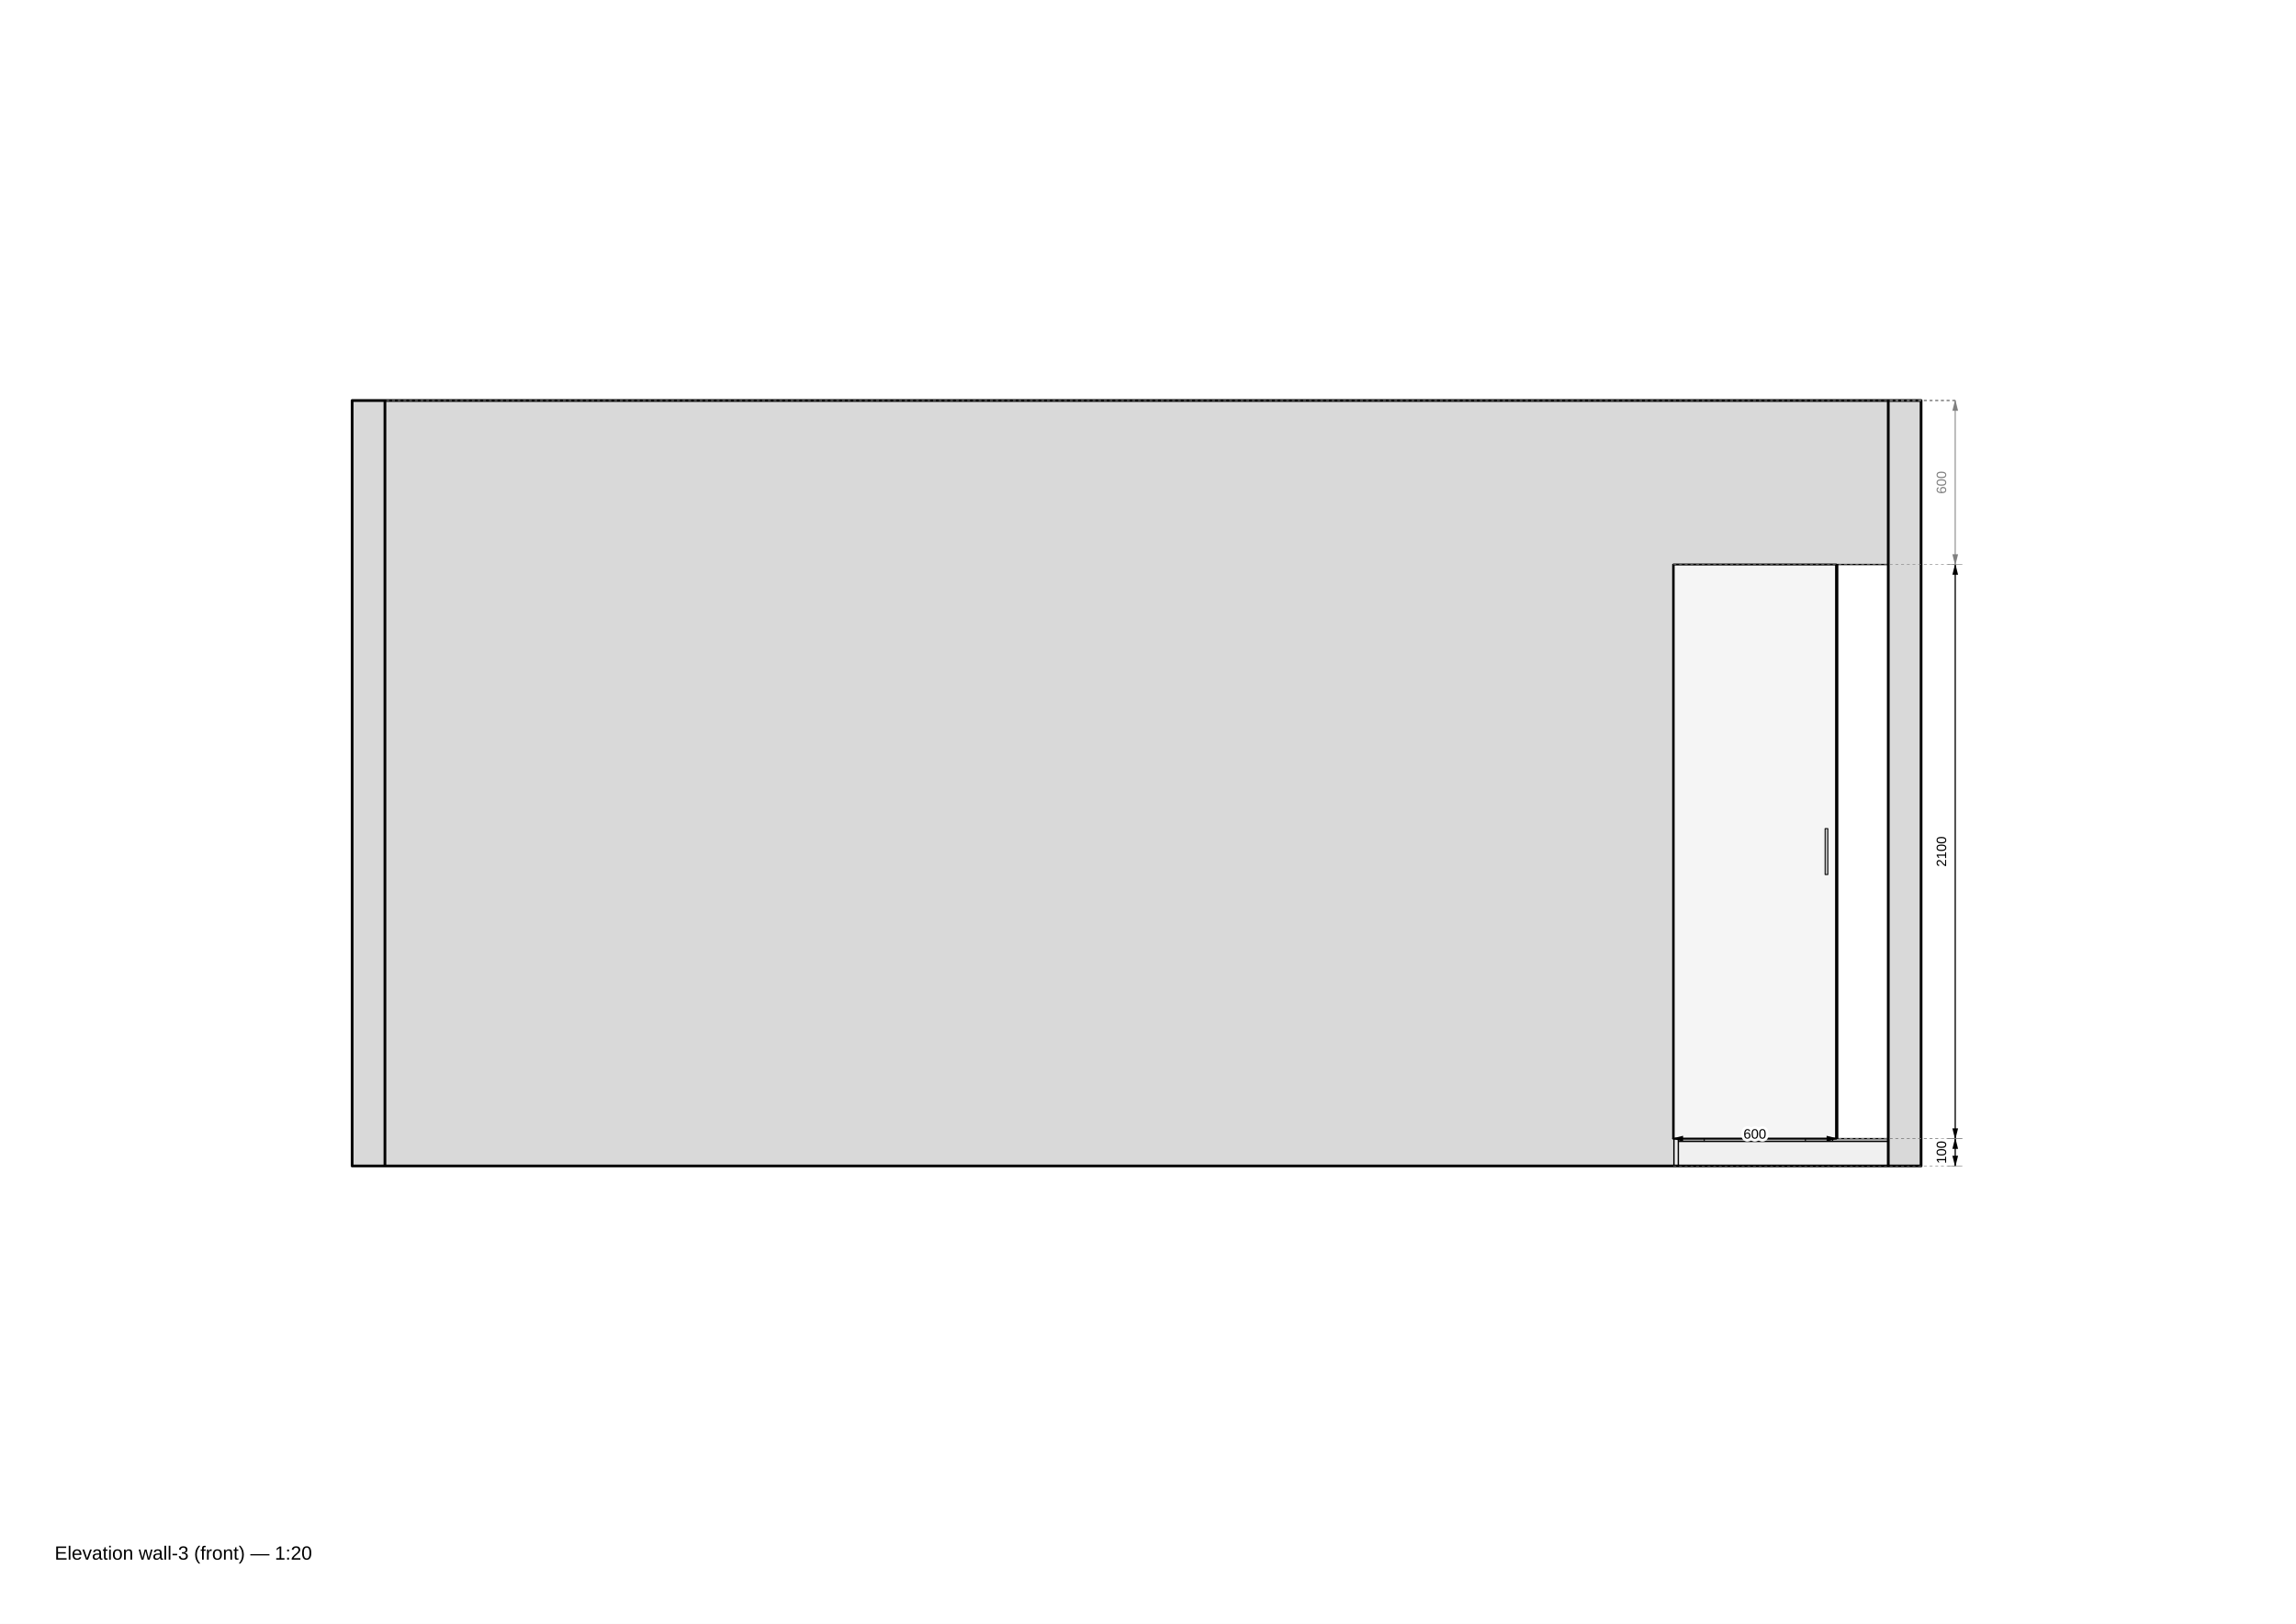
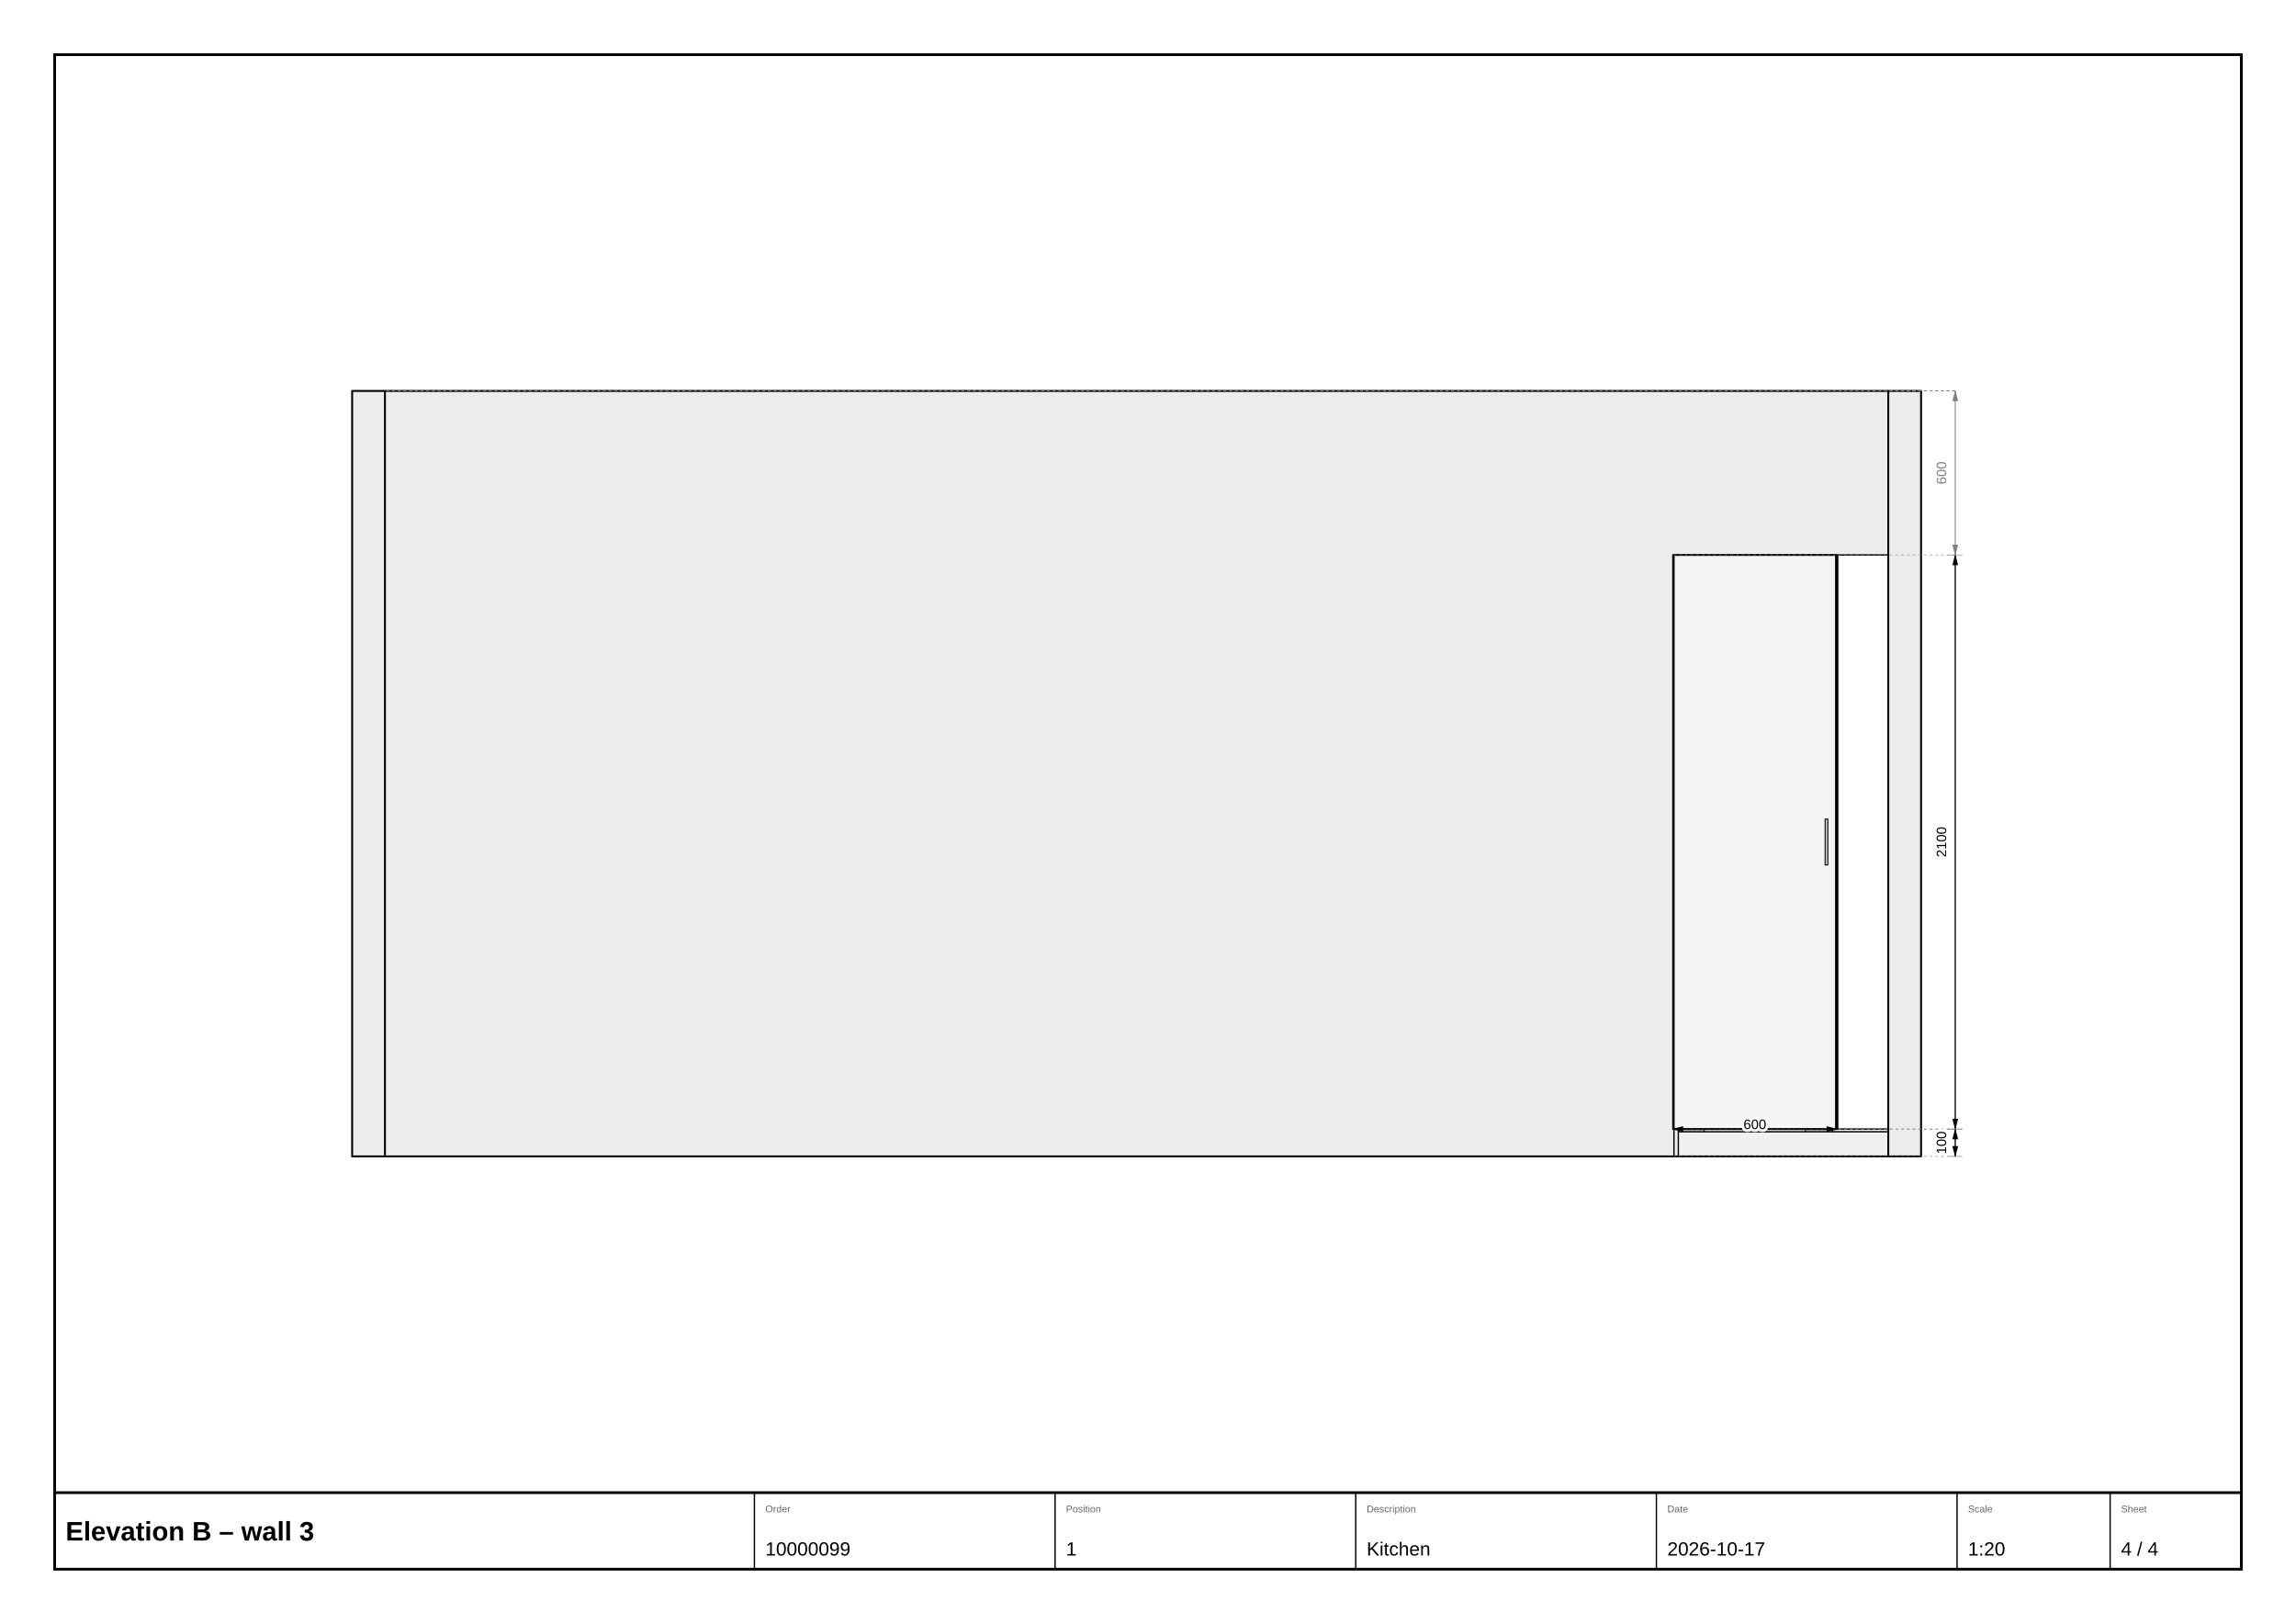
- <svg xmlns="http://www.w3.org/2000/svg" width="420mm" height="297mm" viewBox="-2093.3 -4265.0 8400.0 5940.0">
-   <rect x="-2093.3" y="-4265.0" width="8400.0" height="5940.0" fill="#ffffff" />
-   <g id="fills" fill-rule="evenodd">
-     <path d="M4815.0 0.0L-685.0 0.0L-685.0 -2800.0L4815.0 -2800.0Z" fill="#d9d9d9" />
-     <path d="M-685.0 0.0L-805.0 0.0L-805.0 -2800.0L-685.0 -2800.0Z" fill="#d9d9d9" />
-     <path d="M4935.0 0.0L4815.0 0.0L4815.0 -2800.0L4935.0 -2800.0Z" fill="#d9d9d9" />
-     <path d="M4035.9 -114.5L4617.9 -114.5L4617.9 -2185.5L4035.9 -2185.5Z" fill="#ffffff" />
-     <path d="M4038.5 -1844.0L4059.2 -1844.0L4059.2 -1865.0L4038.5 -1865.0Z" fill="#c8c8c8" />
-     <path d="M4614.3 -1844.0L4593.6 -1844.0L4593.6 -1865.0L4614.3 -1865.0Z" fill="#c8c8c8" />
-     <path d="M4611.9 -0.5L4511.9 -0.5L4511.9 -111.5L4611.9 -111.5Z" fill="#c8c8c8" />
-     <path d="M4141.9 -0.5L4141.9 -111.5L4041.9 -111.5L4041.9 -0.5Z" fill="#c8c8c8" />
-     <path d="M4511.9 -0.5L4511.9 -111.5L4611.9 -111.5L4611.9 -0.5Z" fill="#c8c8c8" />
-     <path d="M4041.9 -0.5L4141.9 -0.5L4141.9 -111.5L4041.9 -111.5Z" fill="#c8c8c8" />
-     <path d="M4046.9 0.0L4815.0 0.0L4815.0 -90.0L4046.9 -90.0Z" fill="#f0f0f0" />
-     <path d="M4046.9 0.0L4046.9 -100.0L4030.9 -100.0L4030.9 0.0Z" fill="#f0f0f0" />
-     <path d="M4038.5 -1844.0L4059.2 -1844.0L4059.2 -1865.0L4038.5 -1865.0Z" fill="#c8c8c8" />
-     <path d="M4614.3 -1844.0L4593.6 -1844.0L4593.6 -1865.0L4614.3 -1865.0Z" fill="#c8c8c8" />
-     <path d="M4046.4 -1860.0L4607.4 -1860.0L4607.4 -1879.0L4046.4 -1879.0Z" fill="#ffffff" />
-     <path d="M4045.9 -100.5L4607.9 -100.5L4607.9 -119.5L4045.9 -119.5Z" fill="#ffffff" />
-     <path d="M4045.9 -2180.5L4607.9 -2180.5L4607.9 -2199.5L4045.9 -2199.5Z" fill="#ffffff" />
-     <path d="M4026.9 -100.0L4045.9 -100.0L4045.9 -2200.0L4026.9 -2200.0Z" fill="#ffffff" />
-     <path d="M4607.9 -100.0L4626.9 -100.0L4626.9 -2200.0L4607.9 -2200.0Z" fill="#ffffff" />
-     <path d="M4626.9 -100.0L4645.9 -100.0L4645.9 -2200.0L4626.9 -2200.0Z" fill="#ffffff" />
-     <path d="M4629.9 -100.0L4815.0 -100.0L4815.0 -2200.0L4629.9 -2200.0Z" fill="#ffffff" />
-     <path d="M4029.9 -100.0L4623.9 -100.0L4623.9 -2200.0L4029.9 -2200.0Z" fill="#f5f5f5" />
-     <path d="M4583.9 -1234.0L4583.9 -1066.0L4593.9 -1066.0L4593.9 -1234.0Z" fill="#c8c8c8" />
-   </g>
-   <g id="hidden-lines" fill="none" stroke="#000000" stroke-linecap="round" />
-   <g id="lines" fill="none" stroke="#000000" stroke-linecap="round" stroke-linejoin="round">
-     <path class="wall" stroke-width="10.0" d="M-805.0 0.0L4935.0 0.0M-805.0 -2800.0L4935.0 -2800.0M4815.0 0.0L4815.0 -2800.0M-685.0 0.0L-685.0 -2800.0M-805.0 0.0L-805.0 -2800.0M4935.0 0.0L4935.0 -2800.0" />
-     <path class="front" stroke-width="7.0" d="M4029.9 -100.0L4623.9 -100.0M4029.9 -2200.0L4623.9 -2200.0M4029.9 -100.0L4029.9 -2200.0M4623.9 -100.0L4623.9 -2200.0" />
-     <path class="carcass" stroke-width="5.0" d="M4026.9 -100.0L4029.9 -100.0M4623.9 -100.0L4815.0 -100.0M4026.9 -100.0L4026.9 -2200.0M4026.9 -2200.0L4029.9 -2200.0M4623.9 -2200.0L4815.0 -2200.0M4626.9 -100.0L4626.9 -2200.0M4629.9 -100.0L4629.9 -2200.0" />
-     <path class="hardware" stroke-width="3.6" d="M4611.9 -90.0L4611.9 -100.0M4511.9 -90.0L4511.9 -100.0M4141.9 -90.0L4141.9 -100.0M4583.9 -1066.0L4583.9 -1234.0M4583.9 -1234.0L4593.9 -1234.0M4583.9 -1066.0L4593.9 -1066.0M4593.9 -1066.0L4593.9 -1234.0" />
-     <path class="plinth" stroke-width="5.0" d="M4046.9 0.0L4046.9 -100.0M4046.9 -90.0L4815.0 -90.0M4030.9 0.0L4030.9 -100.0" />
-   </g>
-   <g id="annotations">
-     <g transform="translate(-805 -2800) scale(2.083333)">
+ <svg xmlns="http://www.w3.org/2000/svg" width="420mm" height="297mm" viewBox="0 0 420 297" font-family="Arial, Helvetica, sans-serif">
+   <rect width="420" height="297" fill="#ffffff" />
+   <g class="view" transform="translate(60.250 67.333) scale(0.05) translate(888.33 2883.33)">
+     <g class="fills" fill-rule="evenodd">
+       <path d="M4815.0 0.0L-685.0 0.0L-685.0 -2800.0L4815.0 -2800.0Z" fill="#ececec" />
+       <path d="M-685.0 0.0L-805.0 0.0L-805.0 -2800.0L-685.0 -2800.0Z" fill="#ececec" />
+       <path d="M4935.0 0.0L4815.0 0.0L4815.0 -2800.0L4935.0 -2800.0Z" fill="#ececec" />
+       <path d="M4035.9 -114.5L4617.9 -114.5L4617.9 -2185.5L4035.9 -2185.5Z" fill="#ffffff" />
+       <path d="M4038.5 -1844.0L4059.2 -1844.0L4059.2 -1865.0L4038.5 -1865.0Z" fill="#c8c8c8" />
+       <path d="M4614.3 -1844.0L4593.6 -1844.0L4593.6 -1865.0L4614.3 -1865.0Z" fill="#c8c8c8" />
+       <path d="M4611.9 -0.5L4511.9 -0.5L4511.9 -111.5L4611.9 -111.5Z" fill="#c8c8c8" />
+       <path d="M4141.9 -0.5L4141.9 -111.5L4041.9 -111.5L4041.9 -0.5Z" fill="#c8c8c8" />
+       <path d="M4511.9 -0.5L4511.9 -111.5L4611.9 -111.5L4611.9 -0.5Z" fill="#c8c8c8" />
+       <path d="M4041.9 -0.5L4141.9 -0.5L4141.9 -111.5L4041.9 -111.5Z" fill="#c8c8c8" />
+       <path d="M4046.9 0.0L4815.0 0.0L4815.0 -90.0L4046.9 -90.0Z" fill="#f0f0f0" />
+       <path d="M4046.9 0.0L4046.9 -100.0L4030.9 -100.0L4030.9 0.0Z" fill="#f0f0f0" />
+       <path d="M4038.5 -1844.0L4059.2 -1844.0L4059.2 -1865.0L4038.5 -1865.0Z" fill="#c8c8c8" />
+       <path d="M4614.3 -1844.0L4593.6 -1844.0L4593.6 -1865.0L4614.3 -1865.0Z" fill="#c8c8c8" />
+       <path d="M4046.4 -1860.0L4607.4 -1860.0L4607.4 -1879.0L4046.4 -1879.0Z" fill="#ffffff" />
+       <path d="M4045.9 -100.5L4607.9 -100.5L4607.9 -119.5L4045.9 -119.5Z" fill="#ffffff" />
+       <path d="M4045.9 -2180.5L4607.9 -2180.5L4607.9 -2199.5L4045.9 -2199.5Z" fill="#ffffff" />
+       <path d="M4026.9 -100.0L4045.9 -100.0L4045.9 -2200.0L4026.9 -2200.0Z" fill="#ffffff" />
+       <path d="M4607.9 -100.0L4626.9 -100.0L4626.9 -2200.0L4607.9 -2200.0Z" fill="#ffffff" />
+       <path d="M4626.9 -100.0L4645.9 -100.0L4645.9 -2200.0L4626.9 -2200.0Z" fill="#ffffff" />
+       <path d="M4629.9 -100.0L4815.0 -100.0L4815.0 -2200.0L4629.9 -2200.0Z" fill="#ffffff" />
+       <path d="M4029.9 -100.0L4623.9 -100.0L4623.9 -2200.0L4029.9 -2200.0Z" fill="#f5f5f5" />
+       <path d="M4583.9 -1234.0L4583.9 -1066.0L4593.9 -1066.0L4593.9 -1234.0Z" fill="#c8c8c8" />
+     </g>
+     <g class="hidden-lines" fill="none" stroke="#000000" stroke-linecap="round" />
+     <g class="lines" fill="none" stroke="#000000" stroke-linecap="round" stroke-linejoin="round">
+       <path class="wall-elevation" stroke-width="7.0" d="M-805.0 0.0L4935.0 0.0M-805.0 -2800.0L4935.0 -2800.0M4815.0 0.0L4815.0 -2800.0M-685.0 0.0L-685.0 -2800.0M-805.0 0.0L-805.0 -2800.0M4935.0 0.0L4935.0 -2800.0" />
+       <path class="front" stroke-width="7.0" d="M4029.9 -100.0L4623.9 -100.0M4029.9 -2200.0L4623.9 -2200.0M4029.9 -100.0L4029.9 -2200.0M4623.9 -100.0L4623.9 -2200.0" />
+       <path class="carcass" stroke-width="5.0" d="M4026.9 -100.0L4029.9 -100.0M4623.9 -100.0L4815.0 -100.0M4026.9 -100.0L4026.9 -2200.0M4026.9 -2200.0L4029.9 -2200.0M4623.9 -2200.0L4815.0 -2200.0M4626.9 -100.0L4626.9 -2200.0M4629.9 -100.0L4629.9 -2200.0" />
+       <path class="hardware" stroke-width="3.6" d="M4611.9 -90.0L4611.9 -100.0M4511.9 -90.0L4511.9 -100.0M4141.9 -90.0L4141.9 -100.0M4583.9 -1066.0L4583.9 -1234.0M4583.9 -1234.0L4593.9 -1234.0M4583.9 -1066.0L4593.9 -1066.0M4593.9 -1066.0L4593.9 -1234.0" />
+       <path class="plinth" stroke-width="5.0" d="M4046.9 0.0L4046.9 -100.0M4046.9 -90.0L4815.0 -90.0M4030.9 0.0L4030.9 -100.0" />
+     </g>
+     <g class="annotations" transform="translate(-805 -2800) scale(2.083333)">
      <g>
        <defs>
          <marker markerWidth="20" markerHeight="10" markerUnits="userSpaceOnUse" orient="auto-start-reverse" refY="5" viewBox="0 0 20 10" id="arrowStart" refX="18">
            <path d="M0,0 L0,10 L20,5 z" fill="context-stroke" />
          </marker>
          <marker markerWidth="20" markerHeight="10" markerUnits="userSpaceOnUse" orient="auto" refY="5" viewBox="0 0 20 10" id="arrowEnd" refX="18">
            <path d="M0,0 L0,10 L20,5 z" fill="context-stroke" />
          </marker>
          <marker markerWidth="20" markerHeight="10" markerUnits="userSpaceOnUse" orient="auto-start-reverse" refY="5" viewBox="0 0 20 10" id="arrowStartOpposite" refX="2">
            <path d="M0,0 L0,10 L20,5 z" fill="context-stroke" transform="translate(20, 0) scale(-1, 1)" />
          </marker>
          <marker markerWidth="20" markerHeight="10" markerUnits="userSpaceOnUse" orient="auto" refY="5" viewBox="0 0 20 10" id="arrowEndOpposite" refX="2">
            <path d="M0,0 L0,10 L20,5 z" fill="context-stroke" transform="translate(20, 0) scale(-1, 1)" />
          </marker>
        </defs>
        <g>
          <line x1="2815.2" y1="0" x2="2815.2" y2="1344" stroke="gray" stroke-width="1" />
          <line x1="2815.2" y1="0" x2="2697.6" y2="0" stroke="gray" stroke-width="1" stroke-dasharray="5,5" />
          <line x1="2815.2" y1="0" x2="2697.6" y2="0" stroke="gray" stroke-width="1" stroke-dasharray="5,5" />
          <line x1="2815.2" y1="0" x2="57.6" y2="0" stroke="gray" stroke-width="1" stroke-dasharray="5,5" />
          <line x1="2815.2" y1="0" x2="57.6" y2="0" stroke="gray" stroke-width="1" stroke-dasharray="5,5" />
          <line x1="2815.2" y1="288" x2="2815.2" y2="1296" stroke="black" stroke-width="2" marker-start="url(#arrowStart)" marker-end="url(#arrowEnd)" ticks-at-ends-length="25" ticks-style="[object Object]" />
          <line x1="2802.7" y1="288" x2="2827.7" y2="288" stroke="gray" stroke-width="1" />
          <line x1="2802.7" y1="1296" x2="2827.7" y2="1296" stroke="gray" stroke-width="1" />
          <line x1="2815.2" y1="288" x2="2319.3" y2="288" stroke="gray" stroke-width="1" stroke-dasharray="5,5" />
          <line x1="2815.2" y1="1296" x2="2319.3" y2="1296" stroke="gray" stroke-width="1" stroke-dasharray="5,5" />
          <line x1="2815.2" y1="1296" x2="2815.2" y2="1344" stroke="black" stroke-width="2" marker-start="url(#arrowStart)" marker-end="url(#arrowEnd)" ticks-at-ends-length="25" ticks-style="[object Object]" />
          <line x1="2802.7" y1="1296" x2="2827.7" y2="1296" stroke="gray" stroke-width="1" />
          <line x1="2802.7" y1="1344" x2="2827.7" y2="1344" stroke="gray" stroke-width="1" />
          <line x1="2815.2" y1="1296" x2="2319.3" y2="1296" stroke="gray" stroke-width="1" stroke-dasharray="5,5" />
          <line x1="2815.2" y1="1344" x2="2319.3" y2="1344" stroke="gray" stroke-width="1" stroke-dasharray="5,5" />
          <line x1="2815.2" y1="0" x2="2815.2" y2="288" stroke="gray" stroke-width="1" marker-start="url(#arrowStart)" marker-end="url(#arrowEnd)" />
          <line x1="2319.3" y1="1296" x2="2607.3" y2="1296" stroke="black" stroke-width="2" marker-start="url(#arrowStart)" marker-end="url(#arrowEnd)" />
          <text x="2799.2" y="792" fill="black" font-size="24" font-family="Arial" stroke="white" stroke-width="10" paint-order="stroke" text-anchor="middle" stroke-linejoin="round" alignment-baseline="middle" transform="rotate(270, 2799.2, 792)">2100</text>
          <text x="2799.2" y="1320" fill="black" font-size="24" font-family="Arial" stroke="white" stroke-width="10" paint-order="stroke" text-anchor="middle" stroke-linejoin="round" alignment-baseline="middle" transform="rotate(270, 2799.2, 1320)">100</text>
          <text x="2799.2" y="144" fill="gray" font-size="24" font-family="Arial" stroke="white" stroke-width="10" paint-order="stroke" text-anchor="middle" stroke-linejoin="round" alignment-baseline="middle" transform="rotate(270, 2799.2, 144)">600</text>
          <text x="2463.3" y="1296" fill="black" font-size="24" font-family="Arial" stroke="white" stroke-width="10" paint-order="stroke" text-anchor="middle" stroke-linejoin="round" alignment-baseline="middle" transform="rotate(0, 2463.3, 1296)">600</text>
        </g>
      </g>
    </g>
  </g>
-   <text x="-1893.3" y="1440.0" font-family="Arial, Helvetica, sans-serif" font-size="70.0">Elevation wall-3 (front) — 1:20</text>
+   <g class="title-block" fill="none" stroke="#000000">
+     <rect x="10.00" y="10.00" width="400.00" height="277.00" stroke-width="0.5" />
+     <path d="M10.00 273.00h400.00" stroke-width="0.5" />
+     <path d="M138.00 273.00v14.00" stroke-width="0.25" />
+     <path d="M193.00 273.00v14.00" stroke-width="0.25" />
+     <path d="M248.00 273.00v14.00" stroke-width="0.25" />
+     <path d="M303.00 273.00v14.00" stroke-width="0.25" />
+     <path d="M358.00 273.00v14.00" stroke-width="0.25" />
+     <path d="M386.00 273.00v14.00" stroke-width="0.25" />
+   </g>
+   <g class="title-block-text" fill="#000000">
+     <g font-size="1.8" fill="#666666">
+       <text x="140.00" y="276.60">Order</text>
+       <text x="195.00" y="276.60">Position</text>
+       <text x="250.00" y="276.60">Description</text>
+       <text x="305.00" y="276.60">Date</text>
+       <text x="360.00" y="276.60">Scale</text>
+       <text x="388.00" y="276.60">Sheet</text>
+     </g>
+     <text x="12.00" y="281.76" font-size="4.90" font-weight="bold">Elevation B – wall 3</text>
+     <text x="140.00" y="284.50" font-size="3.50">10000099</text>
+     <text x="195.00" y="284.50" font-size="3.50">1</text>
+     <text x="250.00" y="284.50" font-size="3.50">Kitchen</text>
+     <text x="305.00" y="284.50" font-size="3.50">2026-10-17</text>
+     <text x="360.00" y="284.50" font-size="3.50">1:20</text>
+     <text x="388.00" y="284.50" font-size="3.50">4 / 4</text>
+   </g>
</svg>
